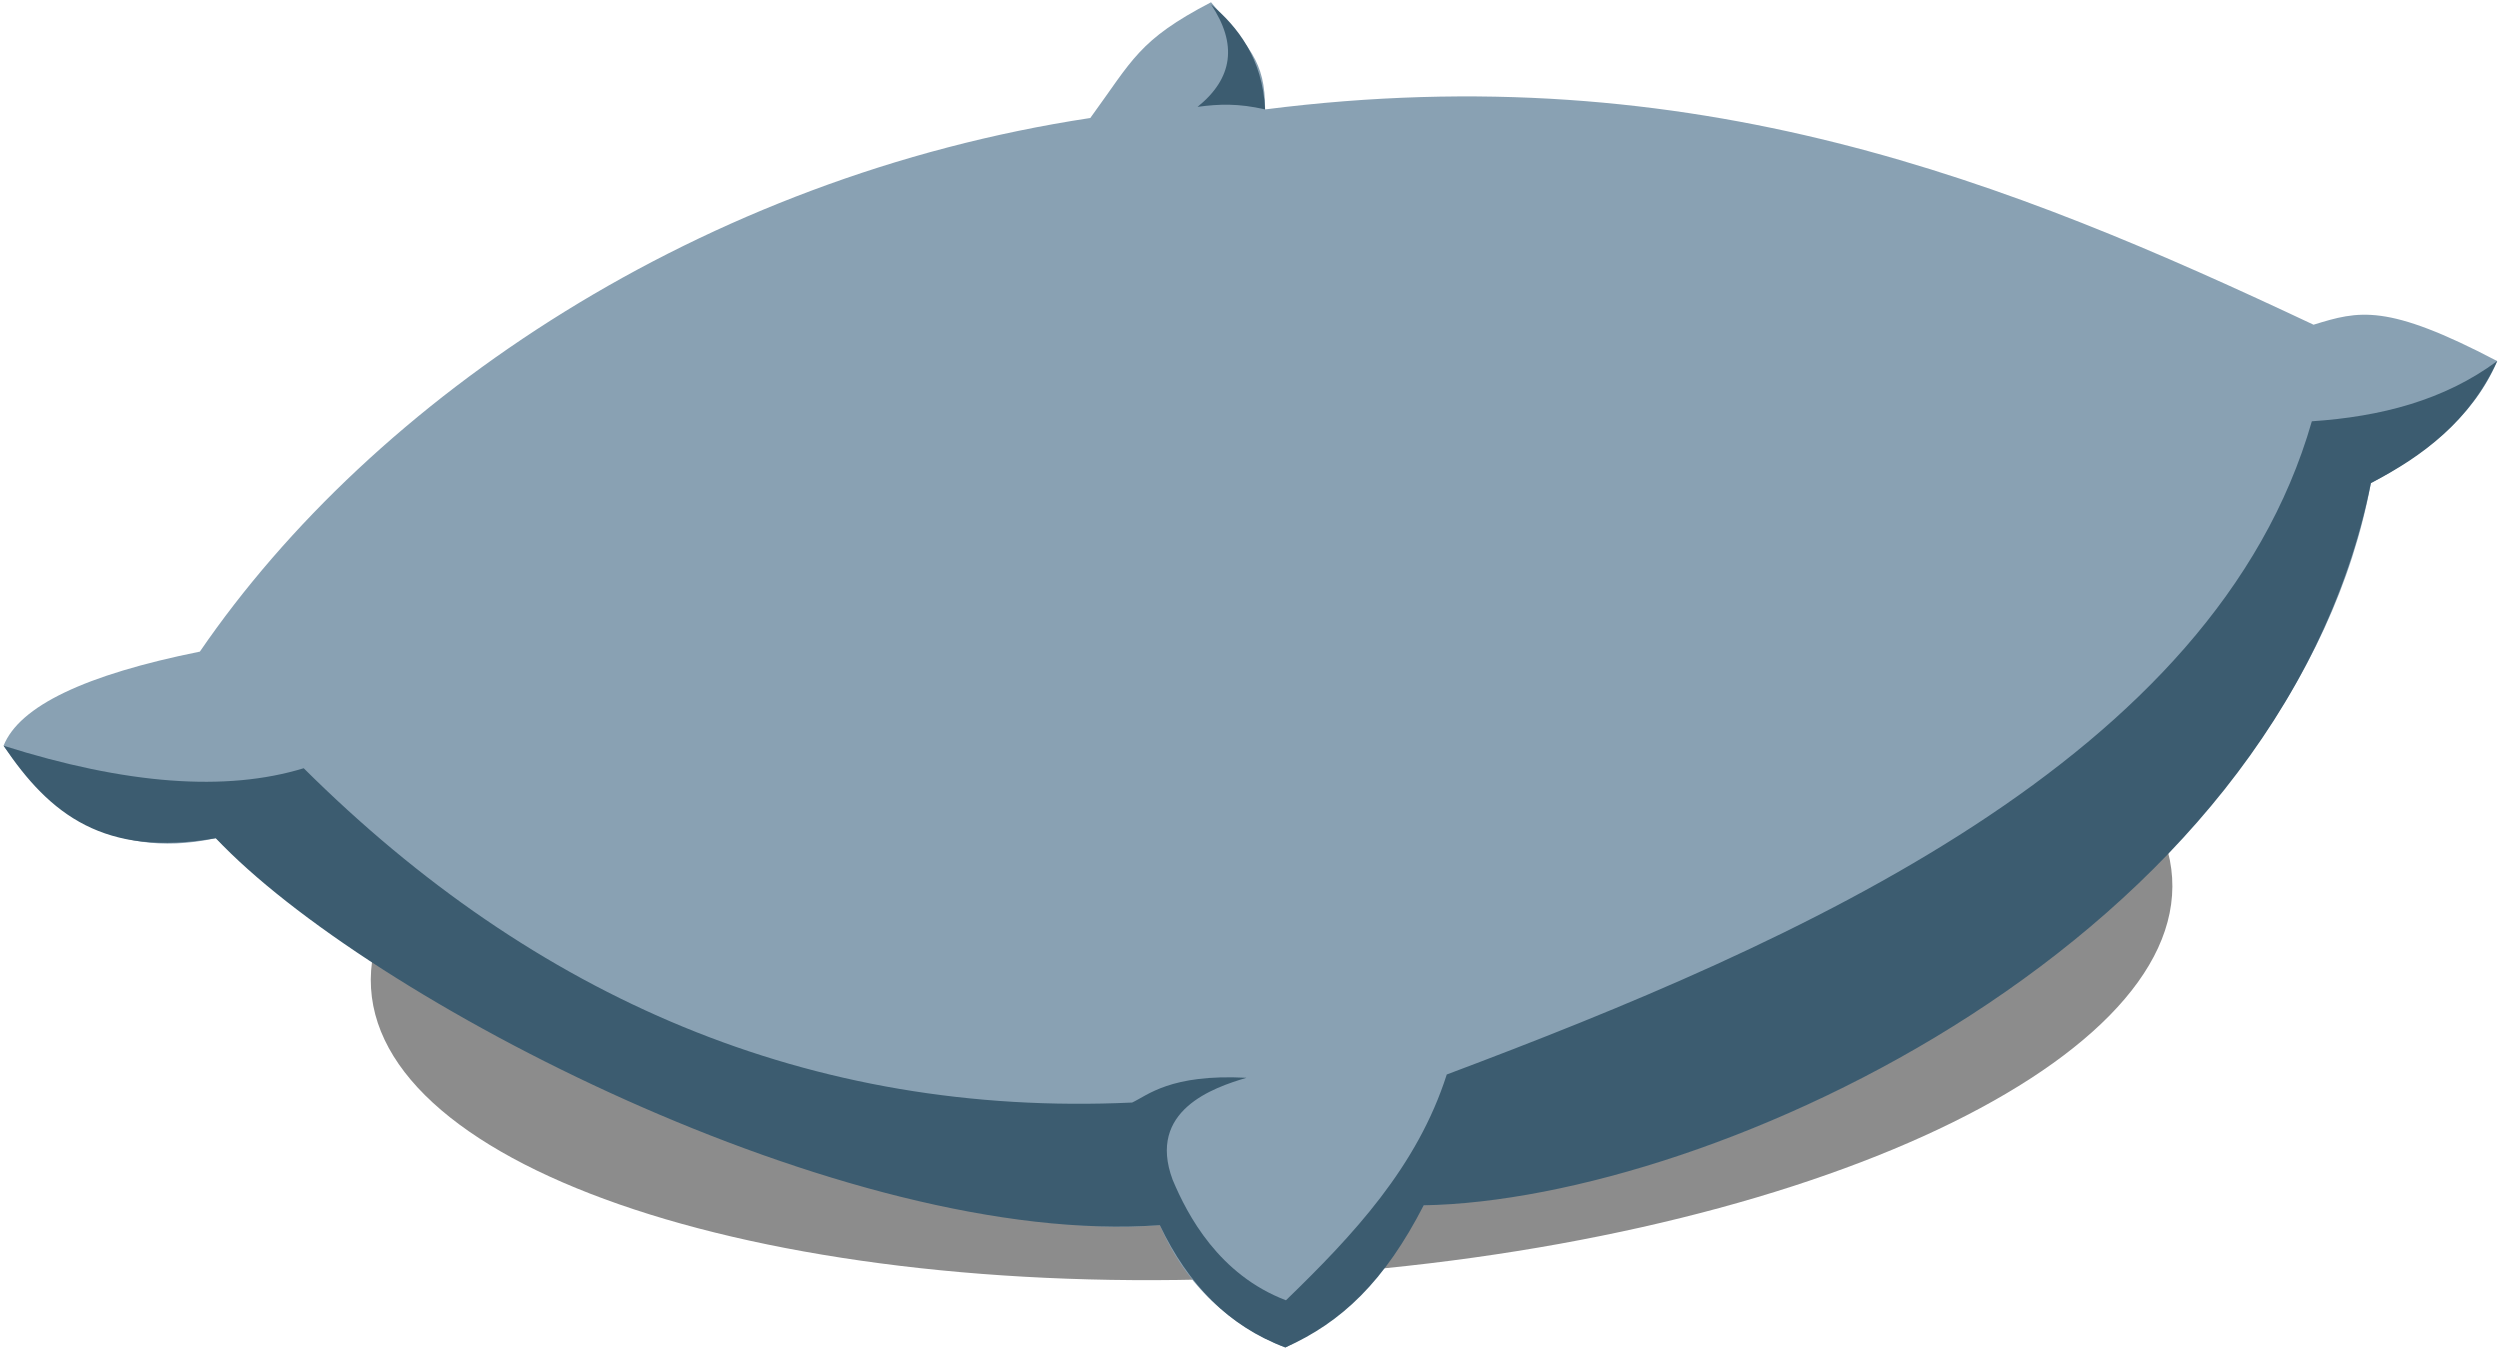
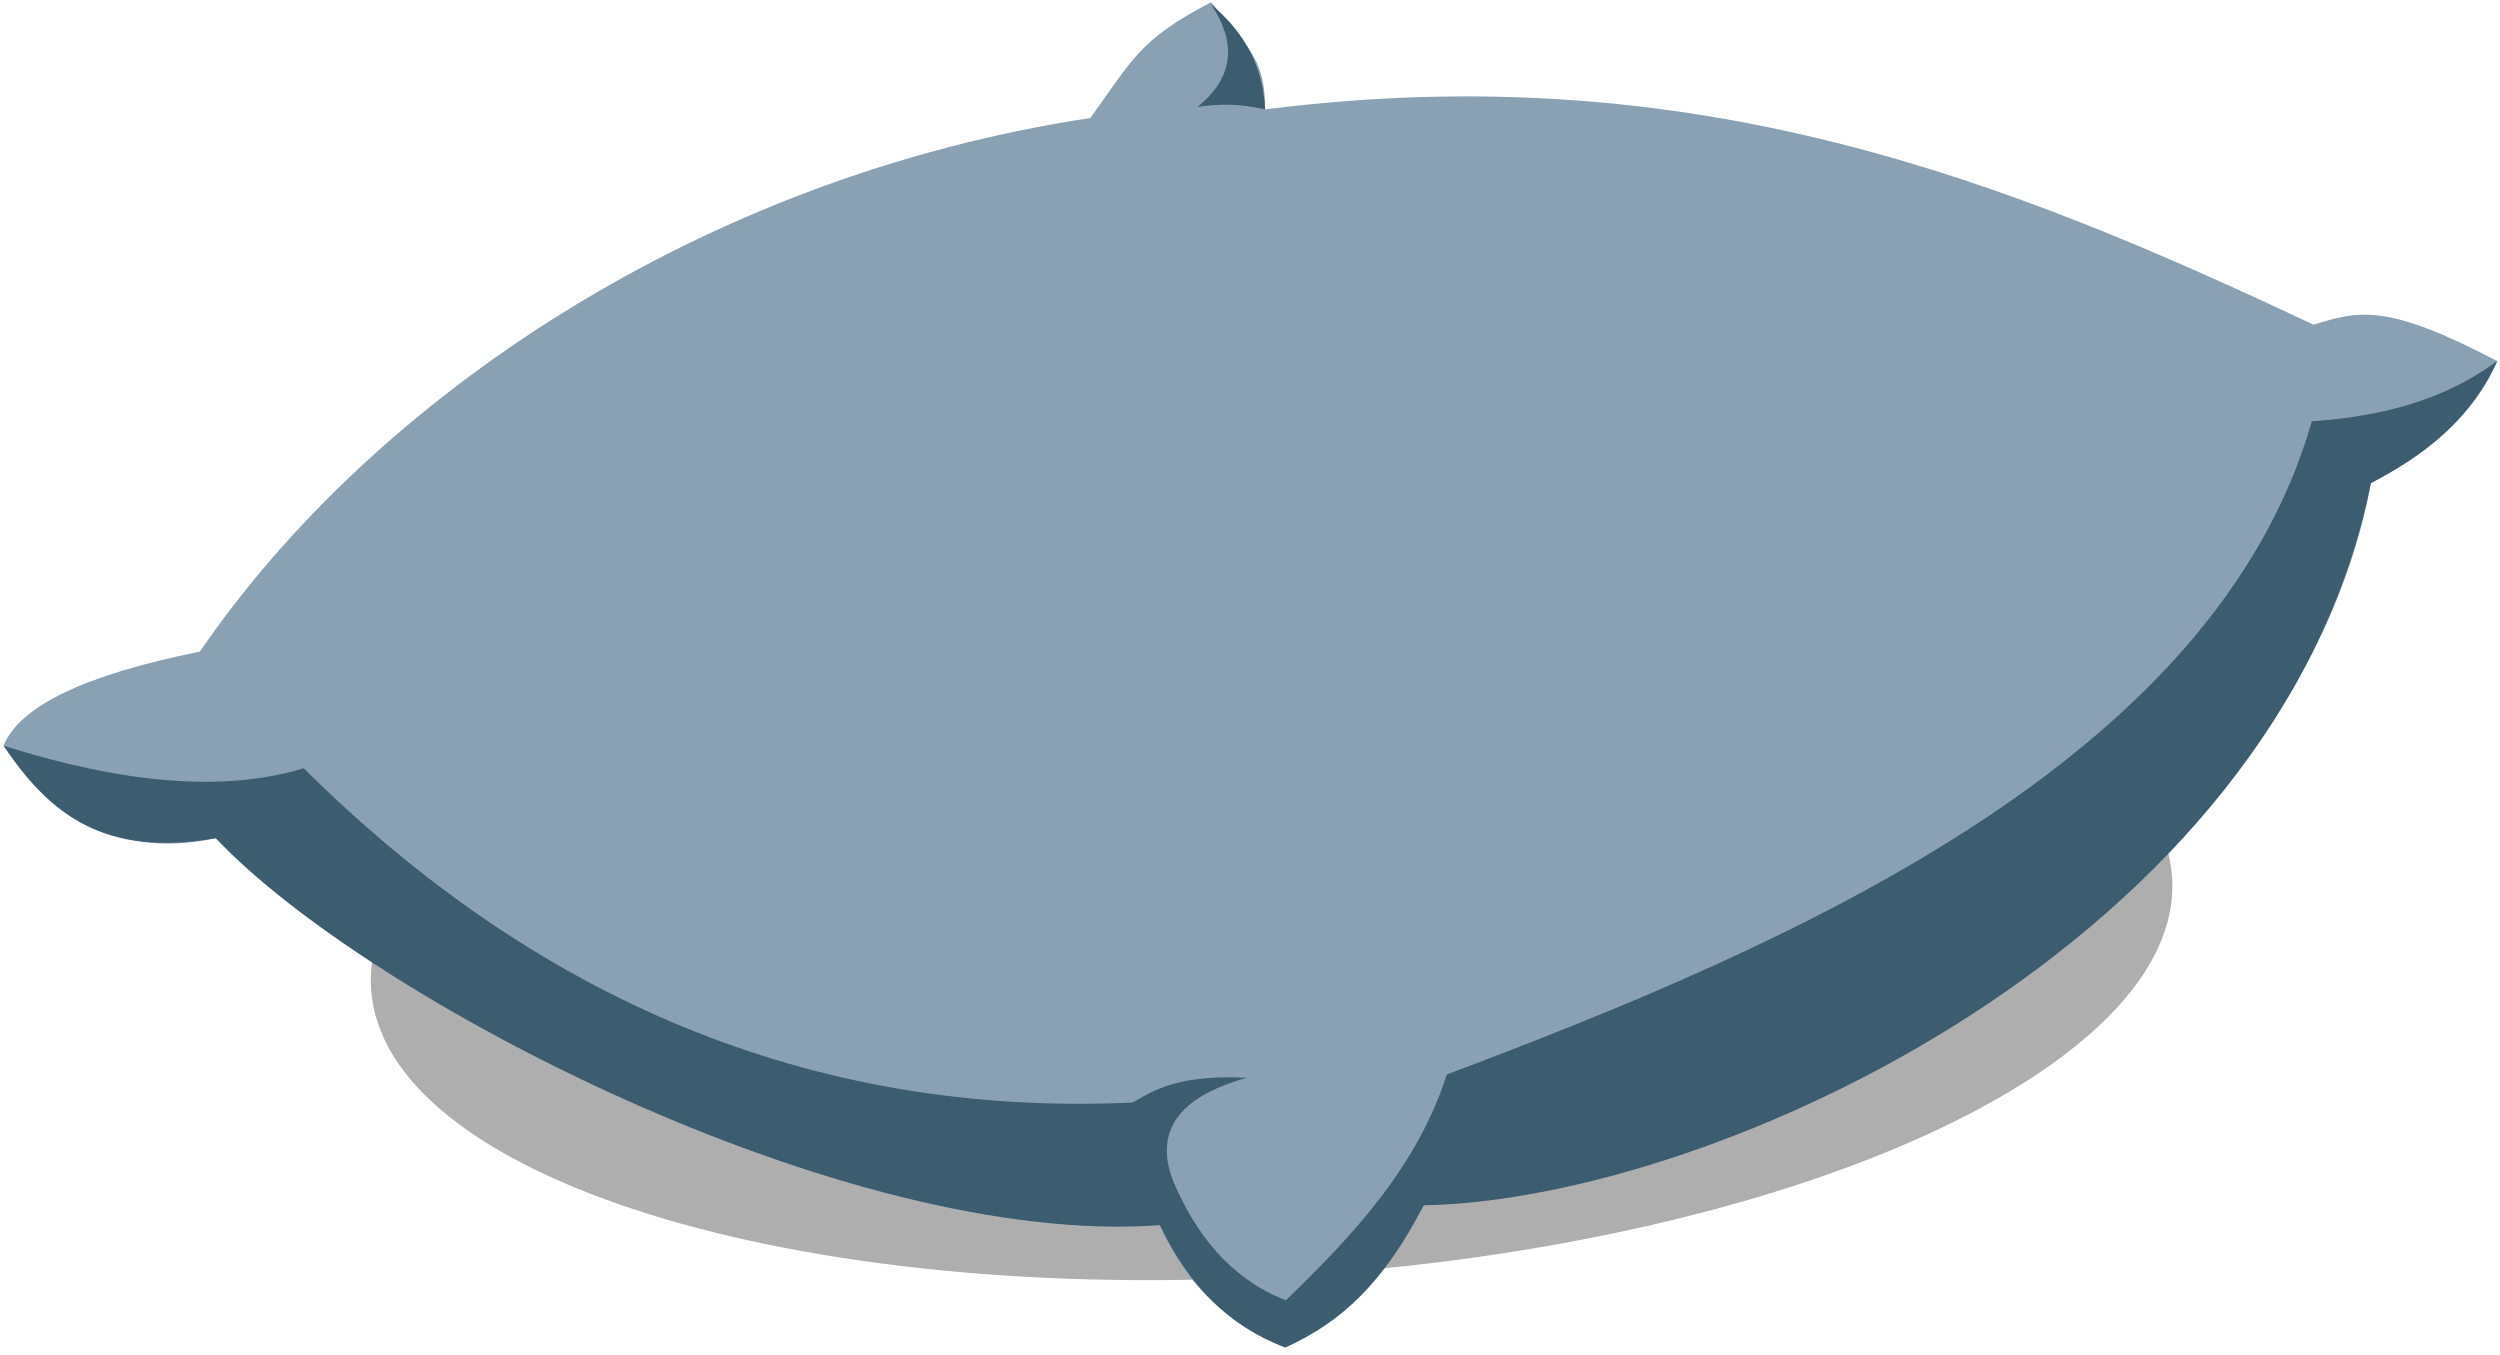
<svg xmlns="http://www.w3.org/2000/svg" width="1125.36pt" height="609.84pt" viewBox="0 0 1125.36 609.84">
  <defs />
  <g id="group0" transform="translate(1.603239, 1.018828)" fill="none">
-     <ellipse id="shape0" transform="matrix(0.9981247 -0.06121371 0.06121371 0.9981247 155.9544 289.6005)" rx="406.138" ry="154.534" cx="406.138" cy="154.534" fill="#8c8c8c" fill-rule="evenodd" stroke-opacity="0" stroke="#000000" stroke-width="0" stroke-linecap="square" stroke-linejoin="bevel" />
+     <ellipse id="shape0" transform="matrix(0.9981247 -0.06121371 0.06121371 0.9981247 155.9544 289.6005)" rx="406.138" ry="154.534" cx="406.138" cy="154.534" fill="#8c8c8cb3" fill-rule="evenodd" stroke-opacity="0" stroke="#000000" stroke-width="0" stroke-linecap="square" stroke-linejoin="bevel" />
    <path id="shape1" fill="#89a1b3" fill-rule="evenodd" stroke-opacity="0" stroke="#000000" stroke-width="0" stroke-linecap="square" stroke-linejoin="bevel" d="M0 334.666C17.82 359.482 45.655 387.157 95.532 376.291C182.517 457.965 396.628 560.688 520.498 550.466C530.722 574.693 549.464 594.547 576.994 605.535C609.442 588.919 623.728 565.472 639.272 541.541C806.024 533.695 1032.47 397.138 1065.64 216.445C1090.97 202.753 1112.14 186.043 1122.5 161.514C1072.64 135.35 1060.21 138.854 1039.83 145.149C902.936 80.672 761.343 23.598 567.871 48.233C567.986 25.917 560.379 20.237 543.533 0C510.869 17.028 508.346 25.843 489.185 52.099C314.237 78.643 166.625 178.05 88.368 292.302C36.575 302.737 7.119 316.859 0 334.666Z" />
    <path id="shape2" transform="translate(0, 161.5144)" fill="#3c5c70" fill-rule="evenodd" stroke-opacity="0" stroke="#000000" stroke-width="0" stroke-linecap="square" stroke-linejoin="bevel" d="M0 173.152C20.834 204.24 45.501 223.48 95.532 214.777C163.266 286.677 379.071 399.332 520.498 388.952C533.173 415.699 551.604 434.602 576.994 444.021C602.493 432.635 621.657 414.255 639.272 380.027C769.3 377.725 1024.06 262.189 1065.64 54.931C1089.27 42.695 1110.18 26.912 1122.5 0C1098.58 17.712 1070 25.032 1039.06 27.11C995.401 179.484 807.478 261.838 649.647 321.147C636.382 362.638 607.677 393.307 577.264 422.778C547.04 411.28 532.906 384.422 526.245 368.521C514.633 337.297 544.672 327.02 559.498 322.626C525.186 320.837 514.951 330.576 508.018 333.771C362.968 340.475 238.975 286.565 135.108 183.281C100.196 193.986 55.16 190.61 0 173.152Z" />
    <path id="shape3" transform="translate(537.4699, 0.9594403)" fill="#3c5c70" fill-rule="evenodd" stroke-opacity="0" stroke="#000000" stroke-width="0" stroke-linecap="square" stroke-linejoin="bevel" d="M6.063 0C18.063 10.022 29.299 24.404 30.401 47.274C18.433 44.529 9.847 44.79 0 46.125C15.994 33.233 18.015 17.858 6.063 0Z" />
  </g>
</svg>
